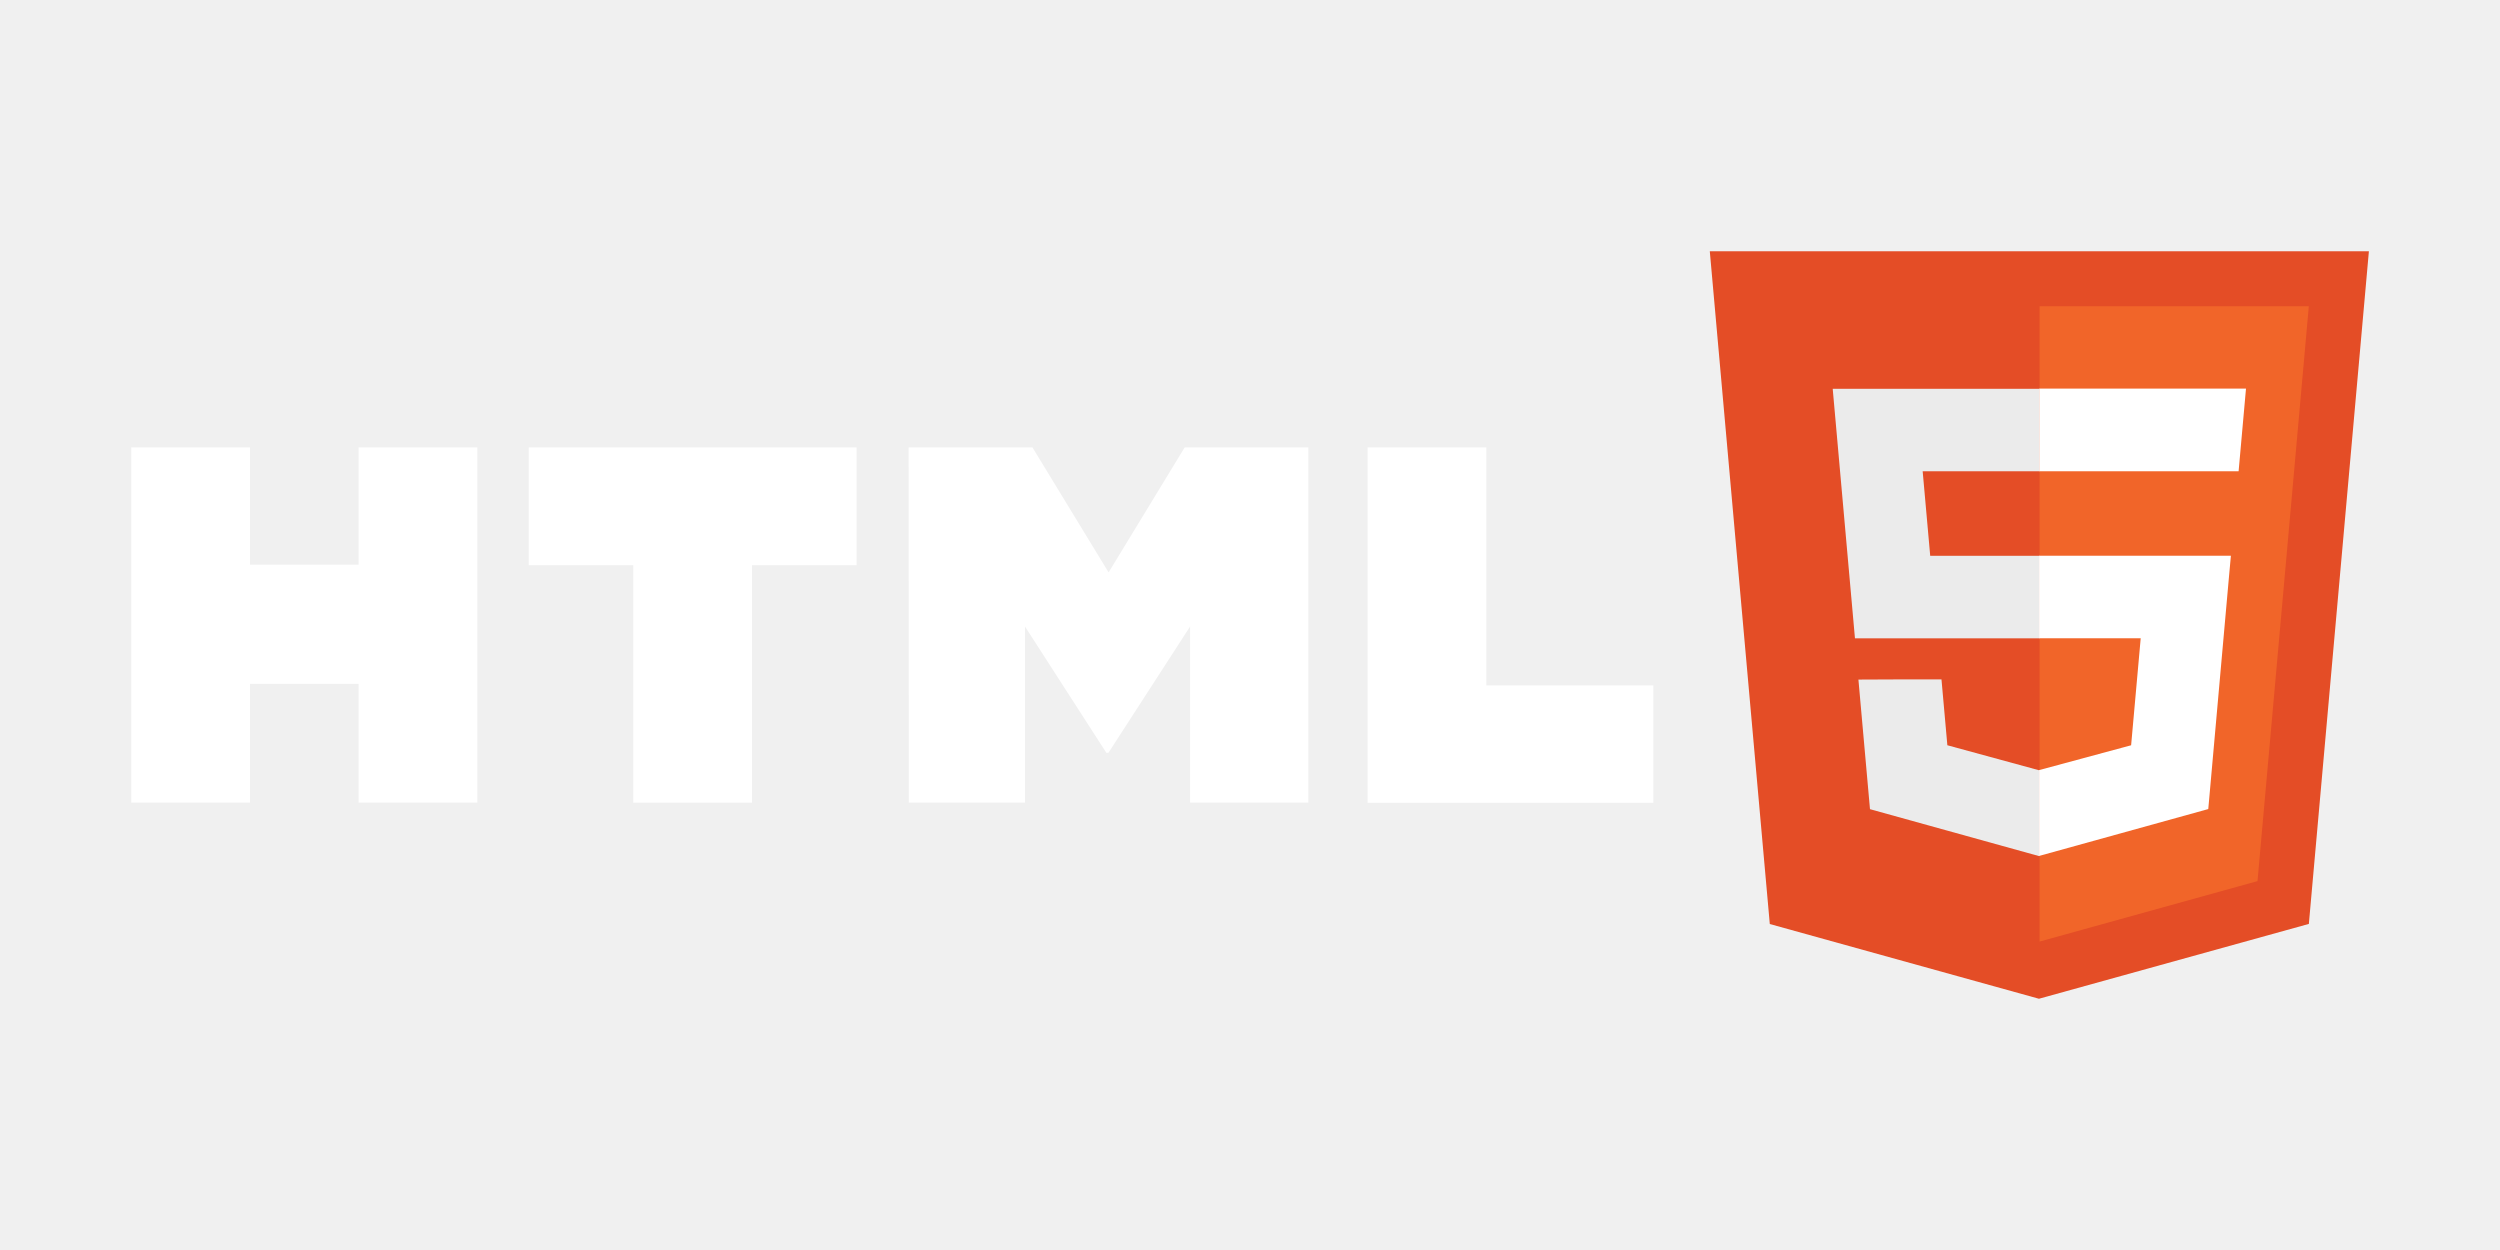
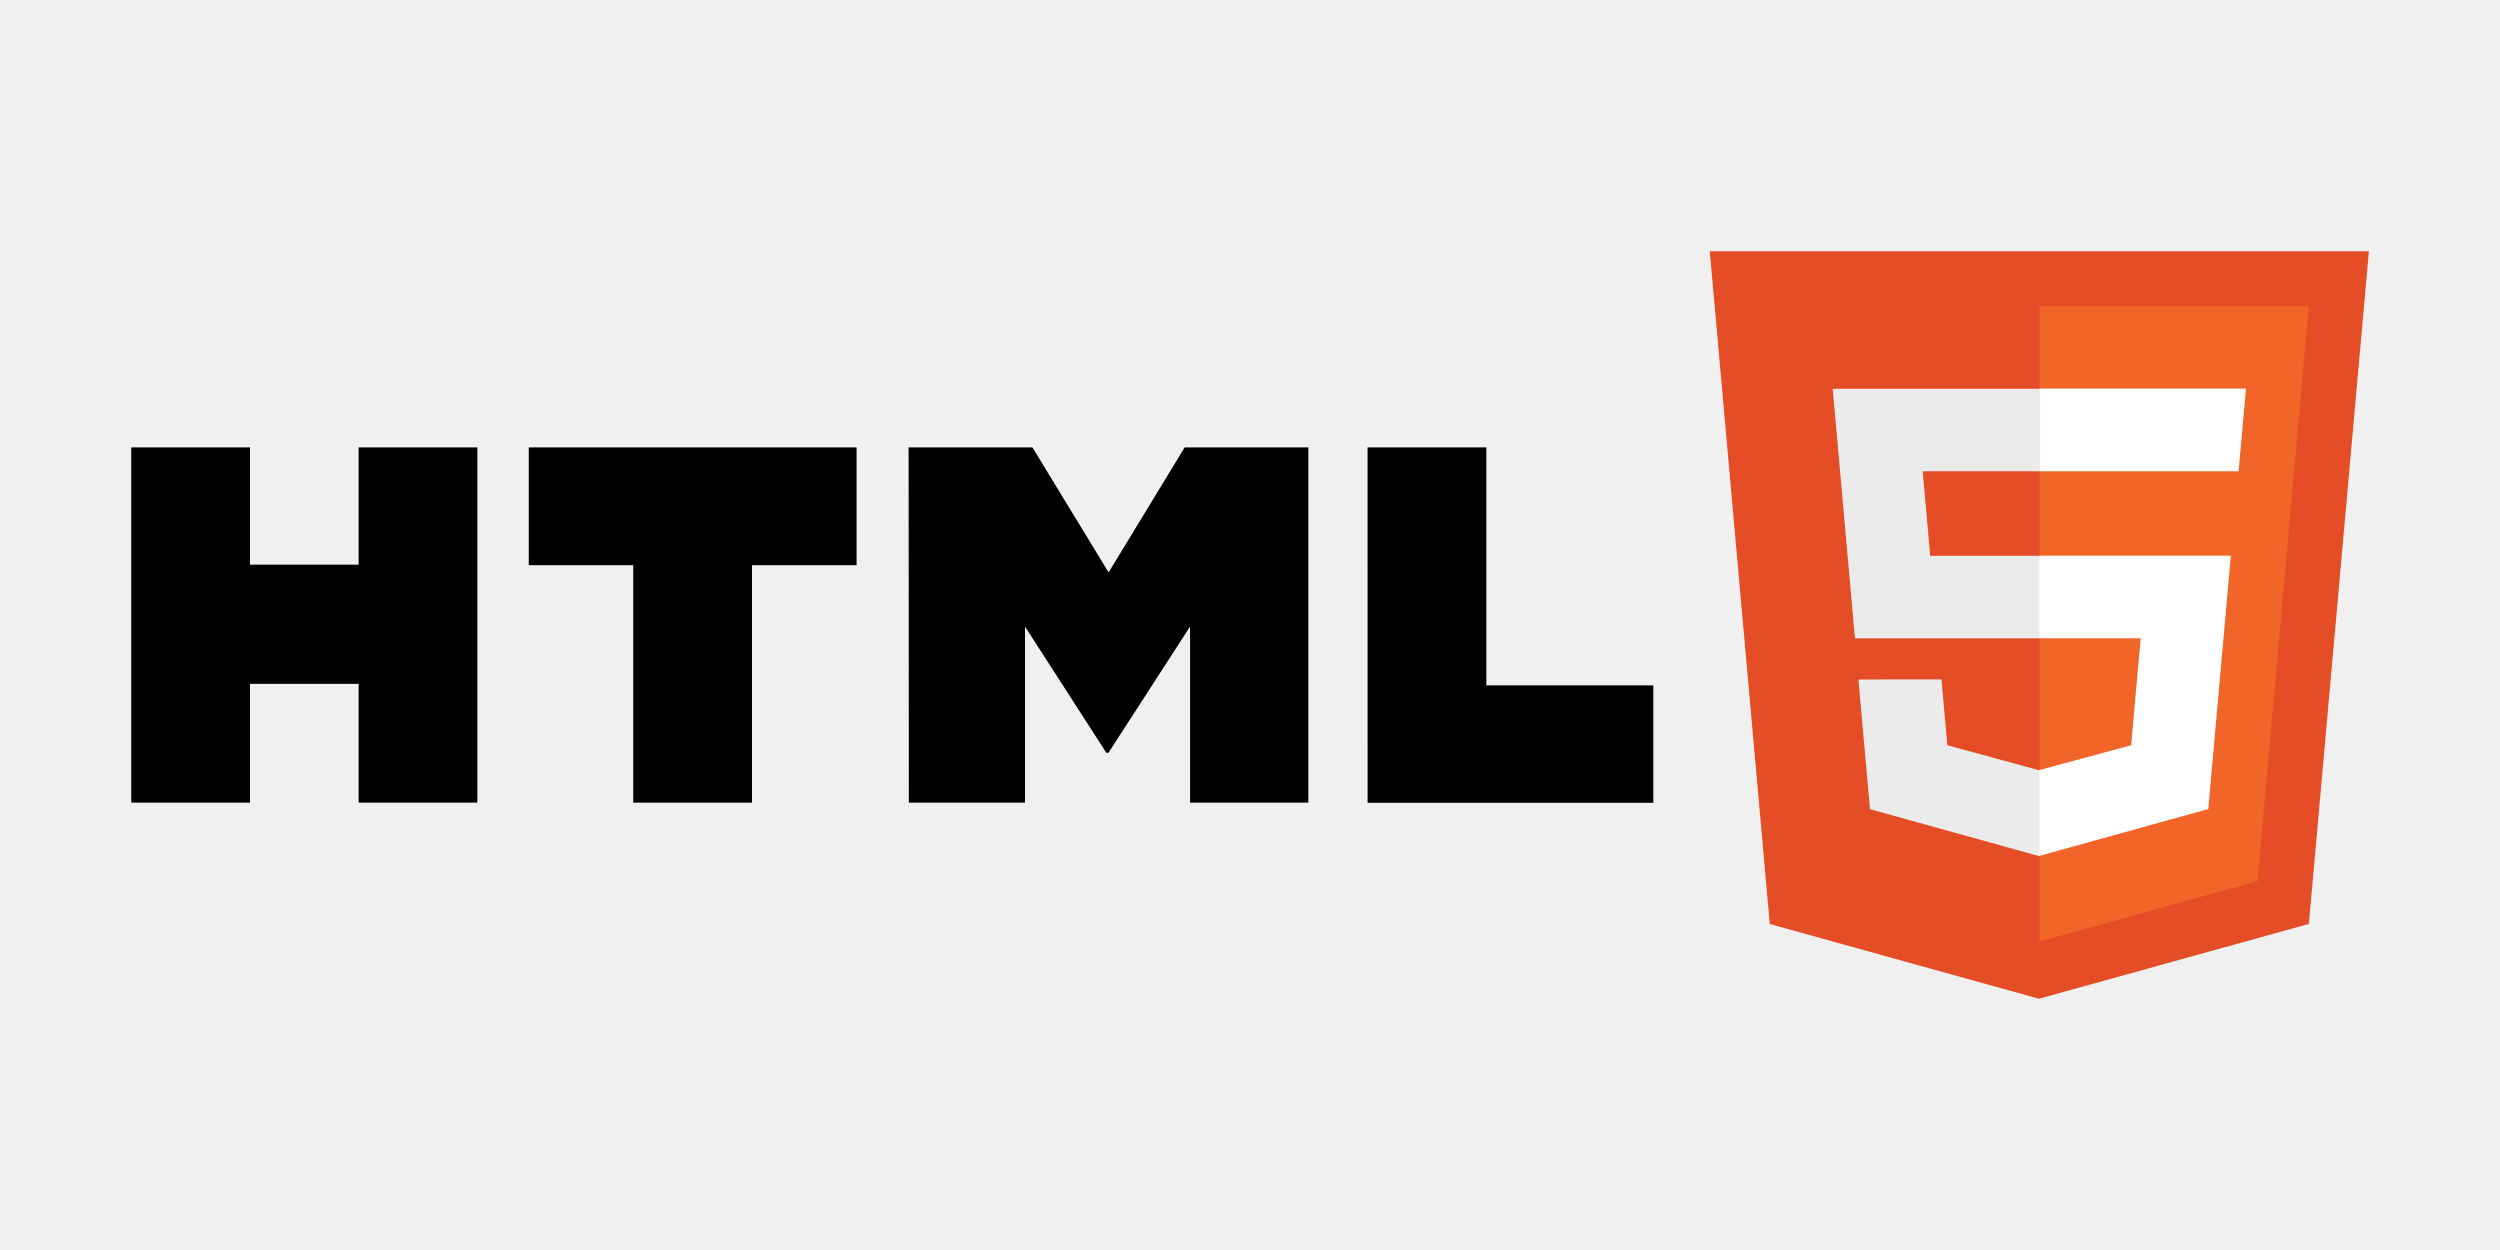
- <svg xmlns="http://www.w3.org/2000/svg" width="100%" height="100%" viewBox="0 0 120 60" version="1.1" xml:space="preserve" style="fill-rule:evenodd;clip-rule:evenodd;stroke-linejoin:round;stroke-miterlimit:2;">
-   <path d="M6.3,21.475L12,21.475L12,27.105L17.213,27.105L17.213,21.475L22.913,21.475L22.913,38.525L17.213,38.525L17.213,32.825L12,32.825L12,38.525L6.3,38.525L6.3,21.475ZM30.407,27.13L25.38,27.13L25.38,21.476L41.116,21.476L41.116,27.13L36.096,27.13L36.096,38.527L30.396,38.527L30.396,27.13L30.407,27.13ZM43.614,21.475L49.557,21.475L53.213,27.475L56.865,21.475L62.8,21.475L62.8,38.525L57.124,38.525L57.124,30.073L53.204,36.136L53.106,36.136L49.2,30.074L49.2,38.526L43.624,38.526L43.614,21.475ZM65.644,21.475L71.344,21.475L71.344,32.9L79.359,32.9L79.359,38.536L65.645,38.536L65.644,21.475Z" style="fill:white;fill-rule:nonzero;" />
-   <path d="M82.07,12.06L113.707,12.06L110.825,44.348L97.87,47.94L84.95,44.353L82.07,12.06Z" style="fill:rgb(228,77,38);fill-rule:nonzero;" />
-   <path d="M108.36,42.293L110.823,14.701L97.9,14.701L97.9,45.195L108.36,42.293Z" style="fill:rgb(241,101,41);fill-rule:nonzero;" />
-   <path d="M92.65,26.678L92.288,22.622L97.9,22.622L97.9,18.662L87.97,18.662L89.038,30.639L97.9,30.639L97.9,26.679L92.65,26.678ZM89.204,32.62L89.759,38.84L97.872,41.092L97.89,41.087L97.89,36.967L97.873,36.972L93.473,35.772L93.191,32.612L91.048,32.612L89.204,32.62Z" style="fill:rgb(235,235,235);fill-rule:nonzero;" />
-   <path d="M106.986,27.74L107.083,26.676L97.877,26.676L97.877,30.636L102.754,30.636L102.294,35.773L97.877,36.965L97.877,41.085L105.997,38.835L106.057,38.165L106.986,27.74ZM97.886,22.622L107.453,22.622L107.808,18.652L97.886,18.652L97.886,22.622Z" style="fill:white;fill-rule:nonzero;" />
+ <svg xmlns="http://www.w3.org/2000/svg" width="120" height="60">
+   <path d="M6.3 21.475H12v5.63h5.213v-5.63h5.7v17.05h-5.7v-5.7H12v5.7H6.3v-17.05zm24.107 5.655H25.38v-5.654h15.736v5.654h-5.02v11.397h-5.7V27.13zm13.207-5.655h5.943l3.656 6 3.652-6H62.8v17.05h-5.676v-8.452l-3.92 6.063h-.098L49.2 30.074v8.452h-5.576zm22.03 0h5.7V32.9h8.015v5.636H65.645z" />
+   <path d="M82.07 12.06h31.637l-2.882 32.288L97.87 47.94l-12.92-3.587z" fill="#e44d26" />
+   <path d="M108.36 42.293l2.463-27.592H97.9v30.494z" fill="#f16529" />
+   <path d="M92.65 26.678l-.362-4.056H97.9v-3.96h-9.93l1.068 11.977H97.9v-3.96zm-3.446 5.942l.555 6.22 8.113 2.252.018-.005v-4.12l-.017.005-4.4-1.2-.282-3.16h-2.143z" fill="#ebebeb" />
+   <path d="M106.986 27.74l.097-1.064h-9.206v3.96h4.877l-.46 5.137-4.417 1.192v4.12l8.12-2.25.06-.67zm-9.1-5.118h9.567l.355-3.97h-9.922v3.95z" fill="#fff" />
</svg>
